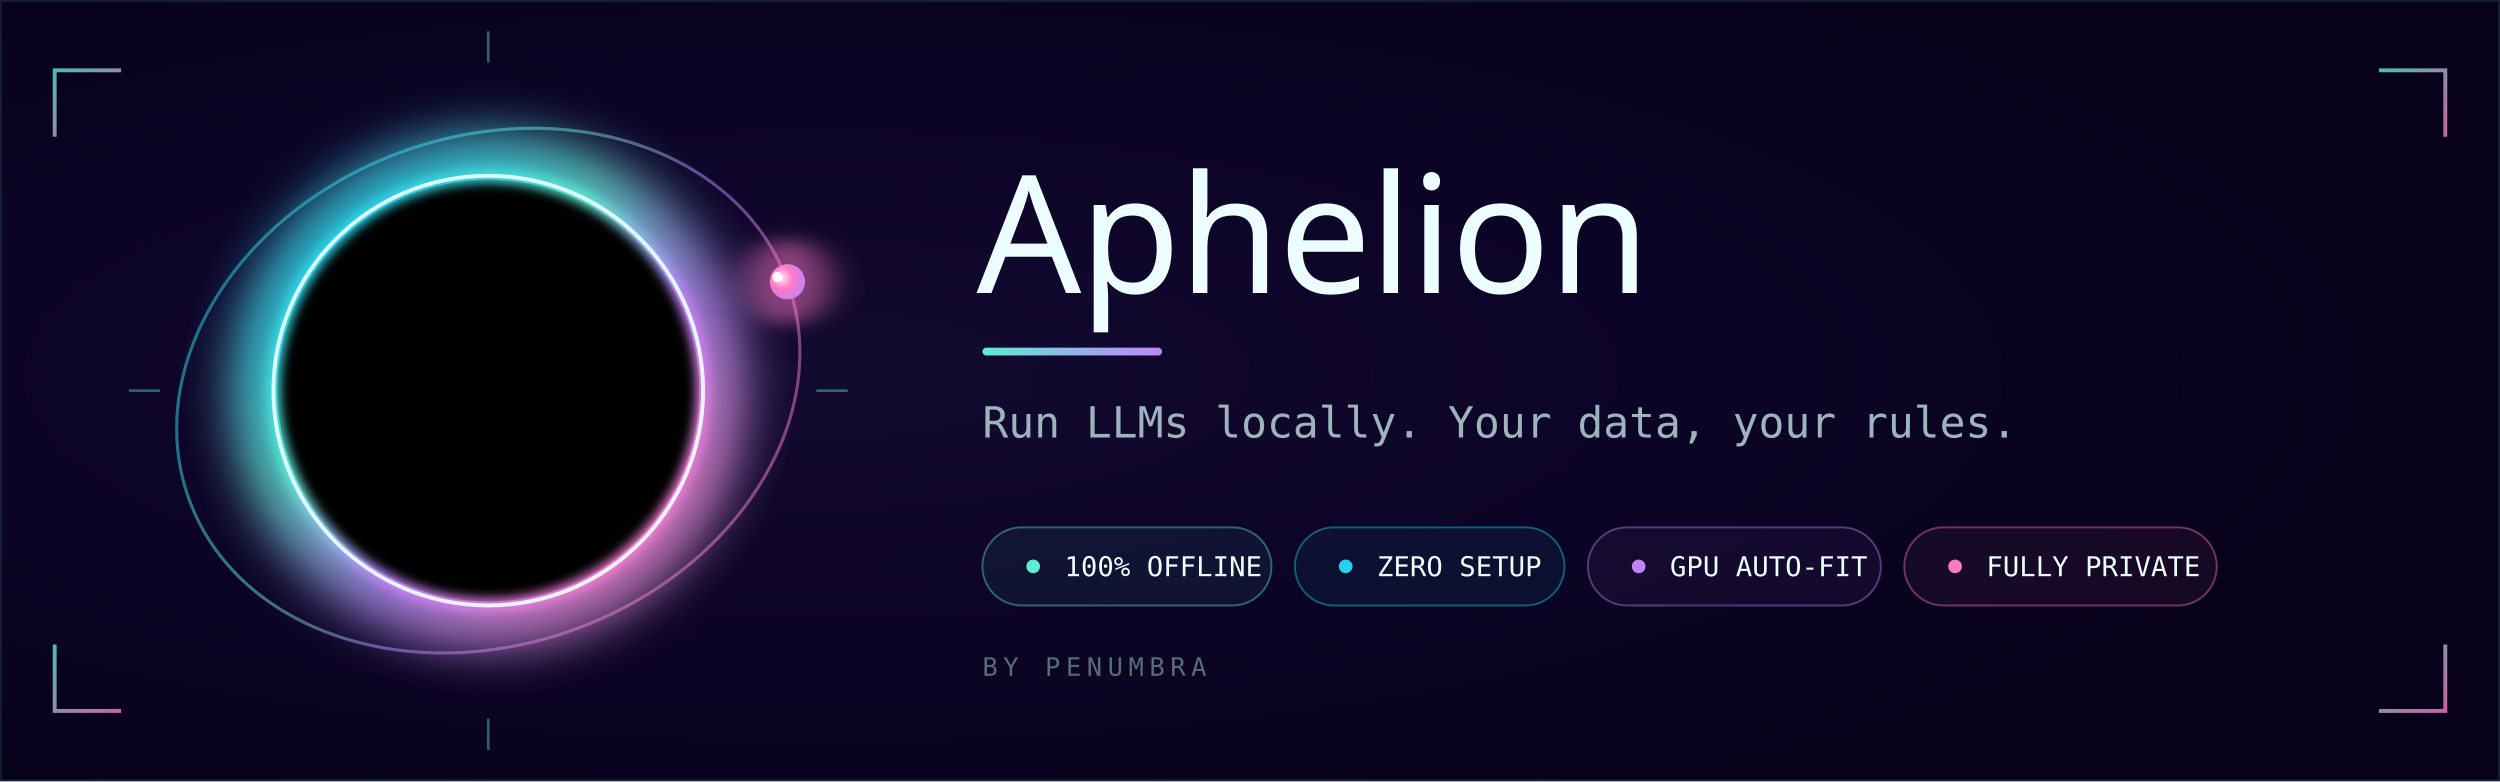
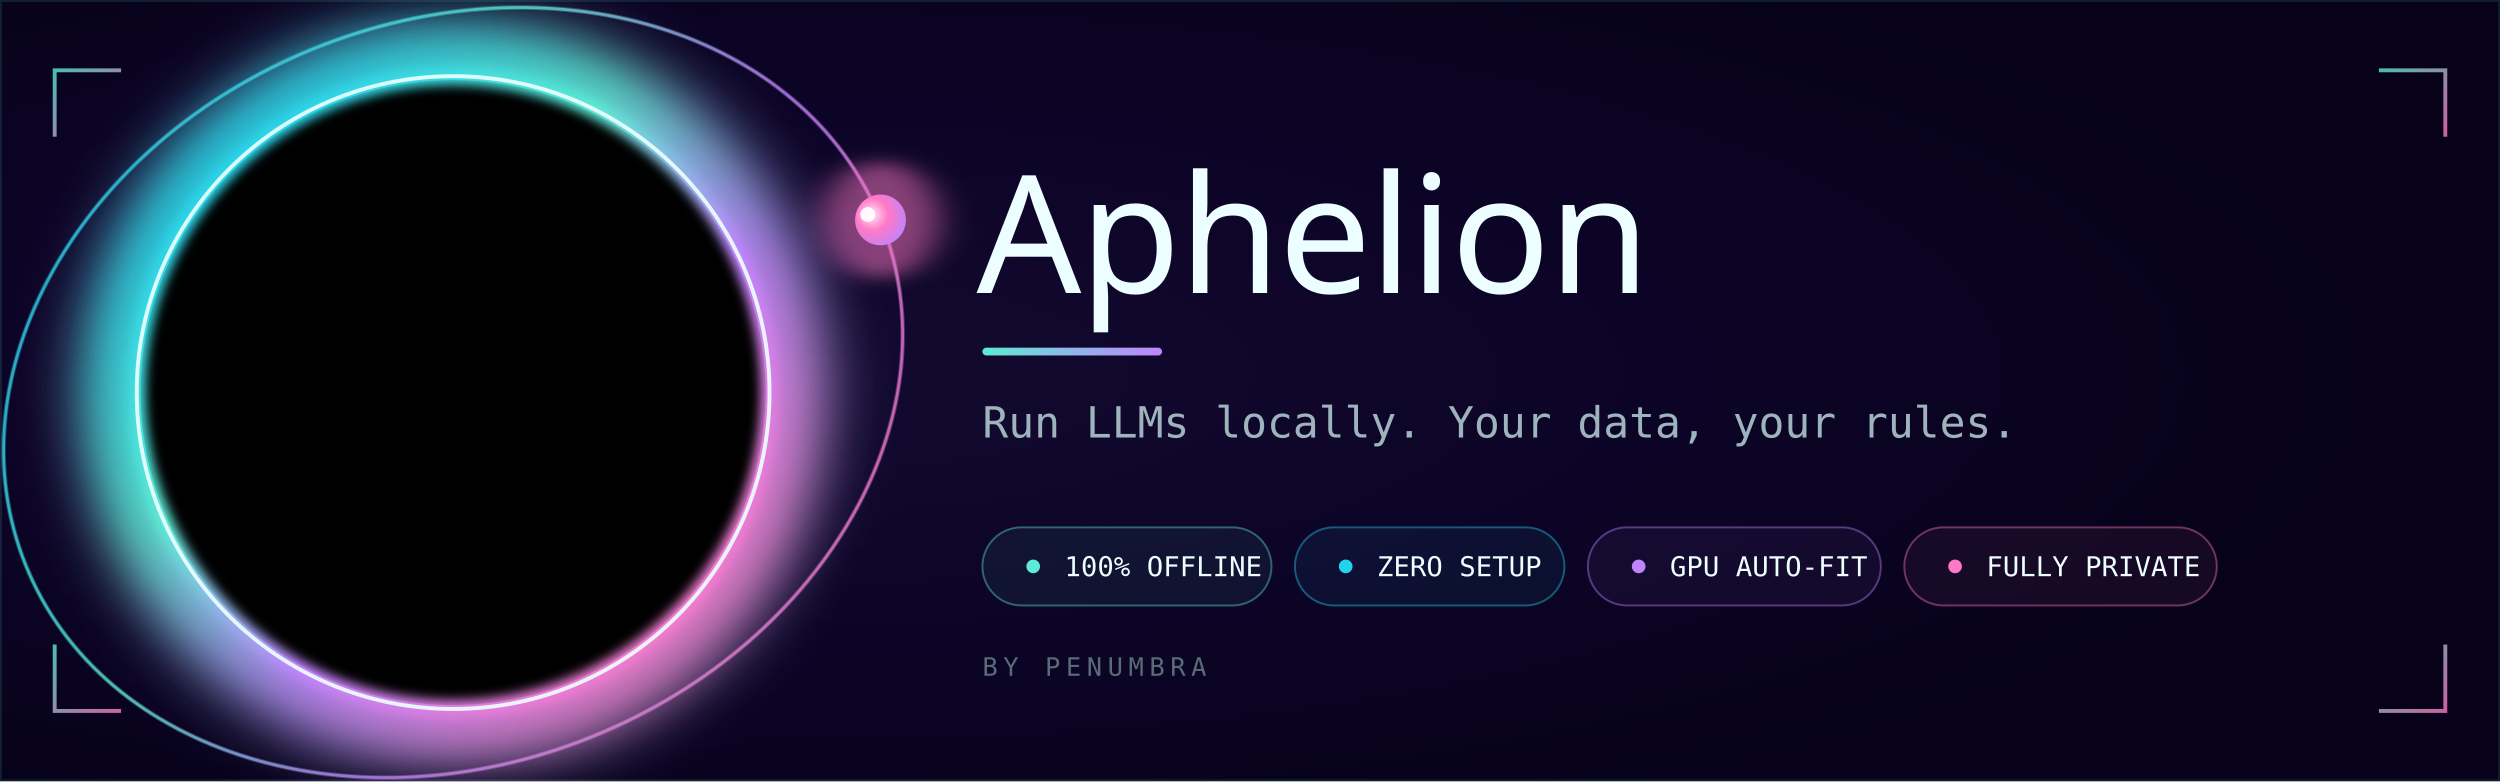
<svg xmlns="http://www.w3.org/2000/svg" width="1280" height="400" viewBox="0 0 1280 400" role="img" aria-label="Aphelion — Run LLMs locally. Your data, your rules.">
  <defs>
    <radialGradient id="bn-bg" cx="33%" cy="48%" r="62%">
      <stop offset="0%" stop-color="#130A30" />
      <stop offset="55%" stop-color="#0C0426" />
      <stop offset="100%" stop-color="#07021A" />
    </radialGradient>
    <linearGradient id="bn-ring" x1="0.12" y1="0.1" x2="0.9" y2="0.92">
      <stop offset="0%" stop-color="#22D3EE" />
      <stop offset="34%" stop-color="#5EEAD4" />
      <stop offset="62%" stop-color="#C084FC" />
      <stop offset="100%" stop-color="#FF79C6" />
    </linearGradient>
    <radialGradient id="bn-bloom" cx="50%" cy="50%" r="50%">
      <stop offset="55%" stop-color="#22D3EE" stop-opacity="0" />
      <stop offset="80%" stop-color="#5EEAD4" stop-opacity="0.45" />
      <stop offset="100%" stop-color="#C084FC" stop-opacity="0" />
    </radialGradient>
    <radialGradient id="bn-planet" cx="38%" cy="34%" r="72%">
      <stop offset="0%" stop-color="#FFE6F5" />
      <stop offset="45%" stop-color="#FF79C6" />
      <stop offset="100%" stop-color="#C084FC" />
    </radialGradient>
    <linearGradient id="bn-accent" x1="0" y1="0" x2="1" y2="0">
      <stop offset="0%" stop-color="#5EEAD4" />
      <stop offset="100%" stop-color="#C084FC" />
    </linearGradient>
    <linearGradient id="bn-bracket" x1="0" y1="0" x2="1" y2="1">
      <stop offset="0%" stop-color="#5EEAD4" />
      <stop offset="100%" stop-color="#FF79C6" />
    </linearGradient>
    <filter id="bn-soft" x="-60%" y="-60%" width="220%" height="220%">
      <feGaussianBlur stdDeviation="14" />
    </filter>
    <filter id="bn-rim" x="-40%" y="-40%" width="180%" height="180%">
      <feGaussianBlur stdDeviation="2.6" />
    </filter>
    <filter id="bn-halo" x="-150%" y="-150%" width="400%" height="400%">
      <feGaussianBlur stdDeviation="7" />
    </filter>
  </defs>
  <rect width="1280" height="400" fill="url(#bn-bg)" />
  <rect x="0.5" y="0.5" width="1279" height="399" fill="none" stroke="rgba(94,234,212,0.12)" />
  <g fill="none" stroke="url(#bn-bracket)" stroke-width="2" opacity="0.8">
    <path d="M28 70 V36 H62" />
    <path d="M1252 70 V36 H1218" />
    <path d="M28 330 V364 H62" />
    <path d="M1252 330 V364 H1218" />
  </g>
-   <g transform="translate(250,200)">
-     <g stroke="#5EEAD4" stroke-width="1.4" opacity="0.4">
-       <path d="M0 -184 v16 M0 168 v16 M-184 0 h16 M168 0 h16" />
+   <g transform="translate(232,201)">
+     <g transform="rotate(-22)">
+       <ellipse cx="0" cy="0" rx="236" ry="190" fill="none" stroke="url(#bn-ring)" stroke-width="2.4" opacity="0.32" />
+       <ellipse cx="0" cy="0" rx="236" ry="190" fill="none" stroke="url(#bn-ring)" stroke-width="1.4" opacity="0.7" />
+       <circle cx="236" cy="0" r="30" fill="#FF79C6" opacity="0.5" filter="url(#bn-halo)" />
+       <circle cx="236" cy="0" r="13" fill="url(#bn-planet)" />
+       <circle cx="231" cy="-5" r="3.8" fill="#FFFFFF" opacity="0.92" />
    </g>
-     <g transform="rotate(-20)">
-       <ellipse cx="0" cy="0" rx="163" ry="130" fill="none" stroke="url(#bn-ring)" stroke-width="1.6" opacity="0.5" />
-       <circle cx="163" cy="0" r="22" fill="#FF79C6" opacity="0.5" filter="url(#bn-halo)" />
-       <circle cx="163" cy="0" r="9" fill="url(#bn-planet)" />
-       <circle cx="159" cy="-4" r="2.6" fill="#FFFFFF" opacity="0.9" />
-     </g>
-     <circle cx="0" cy="0" r="138" fill="url(#bn-bloom)" filter="url(#bn-soft)" />
-     <circle cx="0" cy="0" r="112" fill="none" stroke="url(#bn-ring)" stroke-width="30" filter="url(#bn-soft)" opacity="0.9" />
-     <circle cx="0" cy="0" r="108" fill="#000000" />
-     <circle cx="0" cy="0" r="110" fill="none" stroke="url(#bn-ring)" stroke-width="7" filter="url(#bn-rim)" />
-     <circle cx="0" cy="0" r="110" fill="none" stroke="#ECFEFF" stroke-width="2" opacity="0.92" />
+     <circle cx="0" cy="0" r="210" fill="url(#bn-bloom)" filter="url(#bn-soft)" />
+     <circle cx="0" cy="0" r="164" fill="none" stroke="url(#bn-ring)" stroke-width="44" filter="url(#bn-soft)" opacity="0.92" />
+     <circle cx="0" cy="0" r="160" fill="#000000" />
+     <circle cx="0" cy="0" r="162" fill="none" stroke="url(#bn-ring)" stroke-width="9" filter="url(#bn-rim)" />
+     <circle cx="0" cy="0" r="162" fill="none" stroke="#ECFEFF" stroke-width="2" opacity="0.92" />
  </g>
  <text font-family="'Space Grotesk','Segoe UI',system-ui,sans-serif" font-weight="500" fill="#ECFEFF" x="500" y="150" font-size="84" letter-spacing="-0.01em">Aphelion</text>
  <rect x="503" y="178" width="92" height="4" rx="2" fill="url(#bn-accent)" />
  <text font-family="'JetBrains Mono','Consolas',monospace" font-weight="400" x="503" y="224" font-size="22" fill="#9DB4BC">Run LLMs locally. Your data, your rules.</text>
  <g font-family="'JetBrains Mono','Consolas',monospace" font-weight="500" font-size="14">
    <g transform="translate(503,270)">
      <rect width="148" height="40" rx="20" fill="rgba(94,234,212,0.06)" stroke="rgba(94,234,212,0.4)" />
      <circle cx="26" cy="20" r="3.5" fill="#5EEAD4" />
      <text x="42" y="25" fill="#ECFEFF">100% OFFLINE</text>
    </g>
    <g transform="translate(663,270)">
      <rect width="138" height="40" rx="20" fill="rgba(34,211,238,0.06)" stroke="rgba(34,211,238,0.4)" />
      <circle cx="26" cy="20" r="3.5" fill="#22D3EE" />
      <text x="42" y="25" fill="#ECFEFF">ZERO SETUP</text>
    </g>
    <g transform="translate(813,270)">
      <rect width="150" height="40" rx="20" fill="rgba(192,132,252,0.06)" stroke="rgba(192,132,252,0.4)" />
      <circle cx="26" cy="20" r="3.5" fill="#C084FC" />
      <text x="42" y="25" fill="#ECFEFF">GPU AUTO-FIT</text>
    </g>
    <g transform="translate(975,270)">
      <rect width="160" height="40" rx="20" fill="rgba(255,121,198,0.06)" stroke="rgba(255,121,198,0.4)" />
      <circle cx="26" cy="20" r="3.5" fill="#FF79C6" />
      <text x="42" y="25" fill="#ECFEFF">FULLY PRIVATE</text>
    </g>
  </g>
  <text font-family="'JetBrains Mono','Consolas',monospace" font-weight="500" x="503" y="346" font-size="13" letter-spacing="0.22em" fill="#5A6B78">BY PENUMBRA</text>
</svg>
